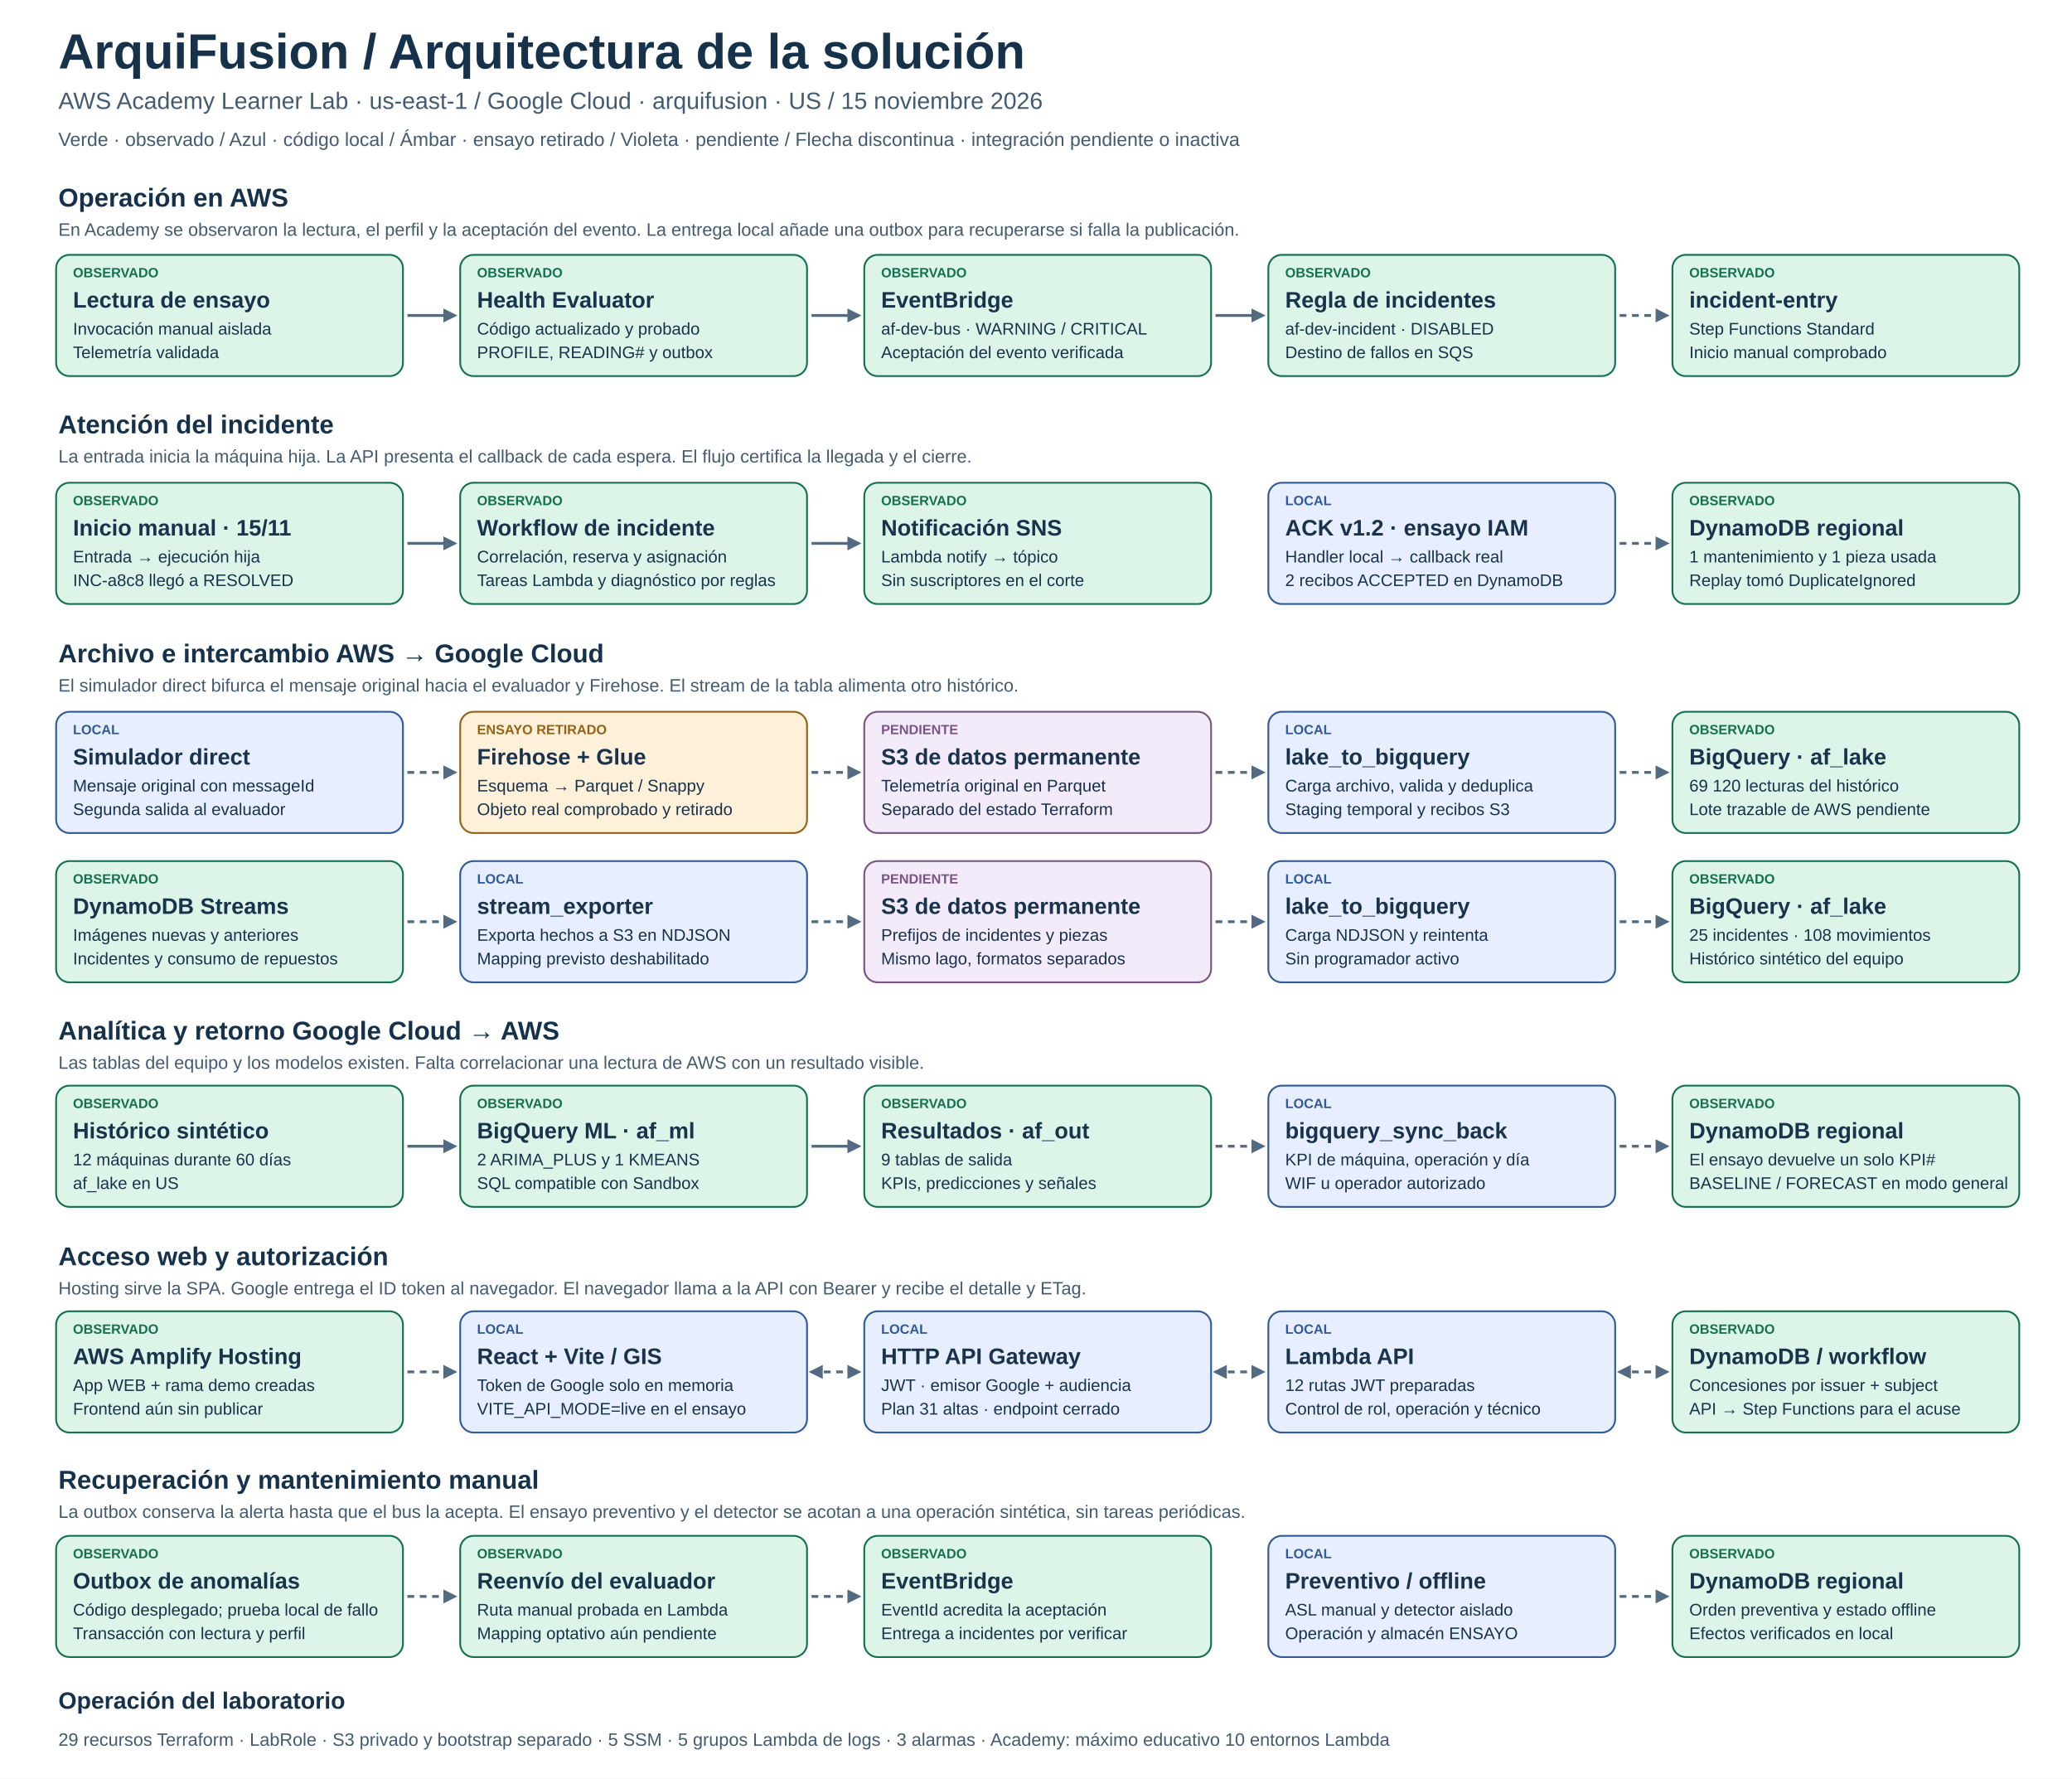
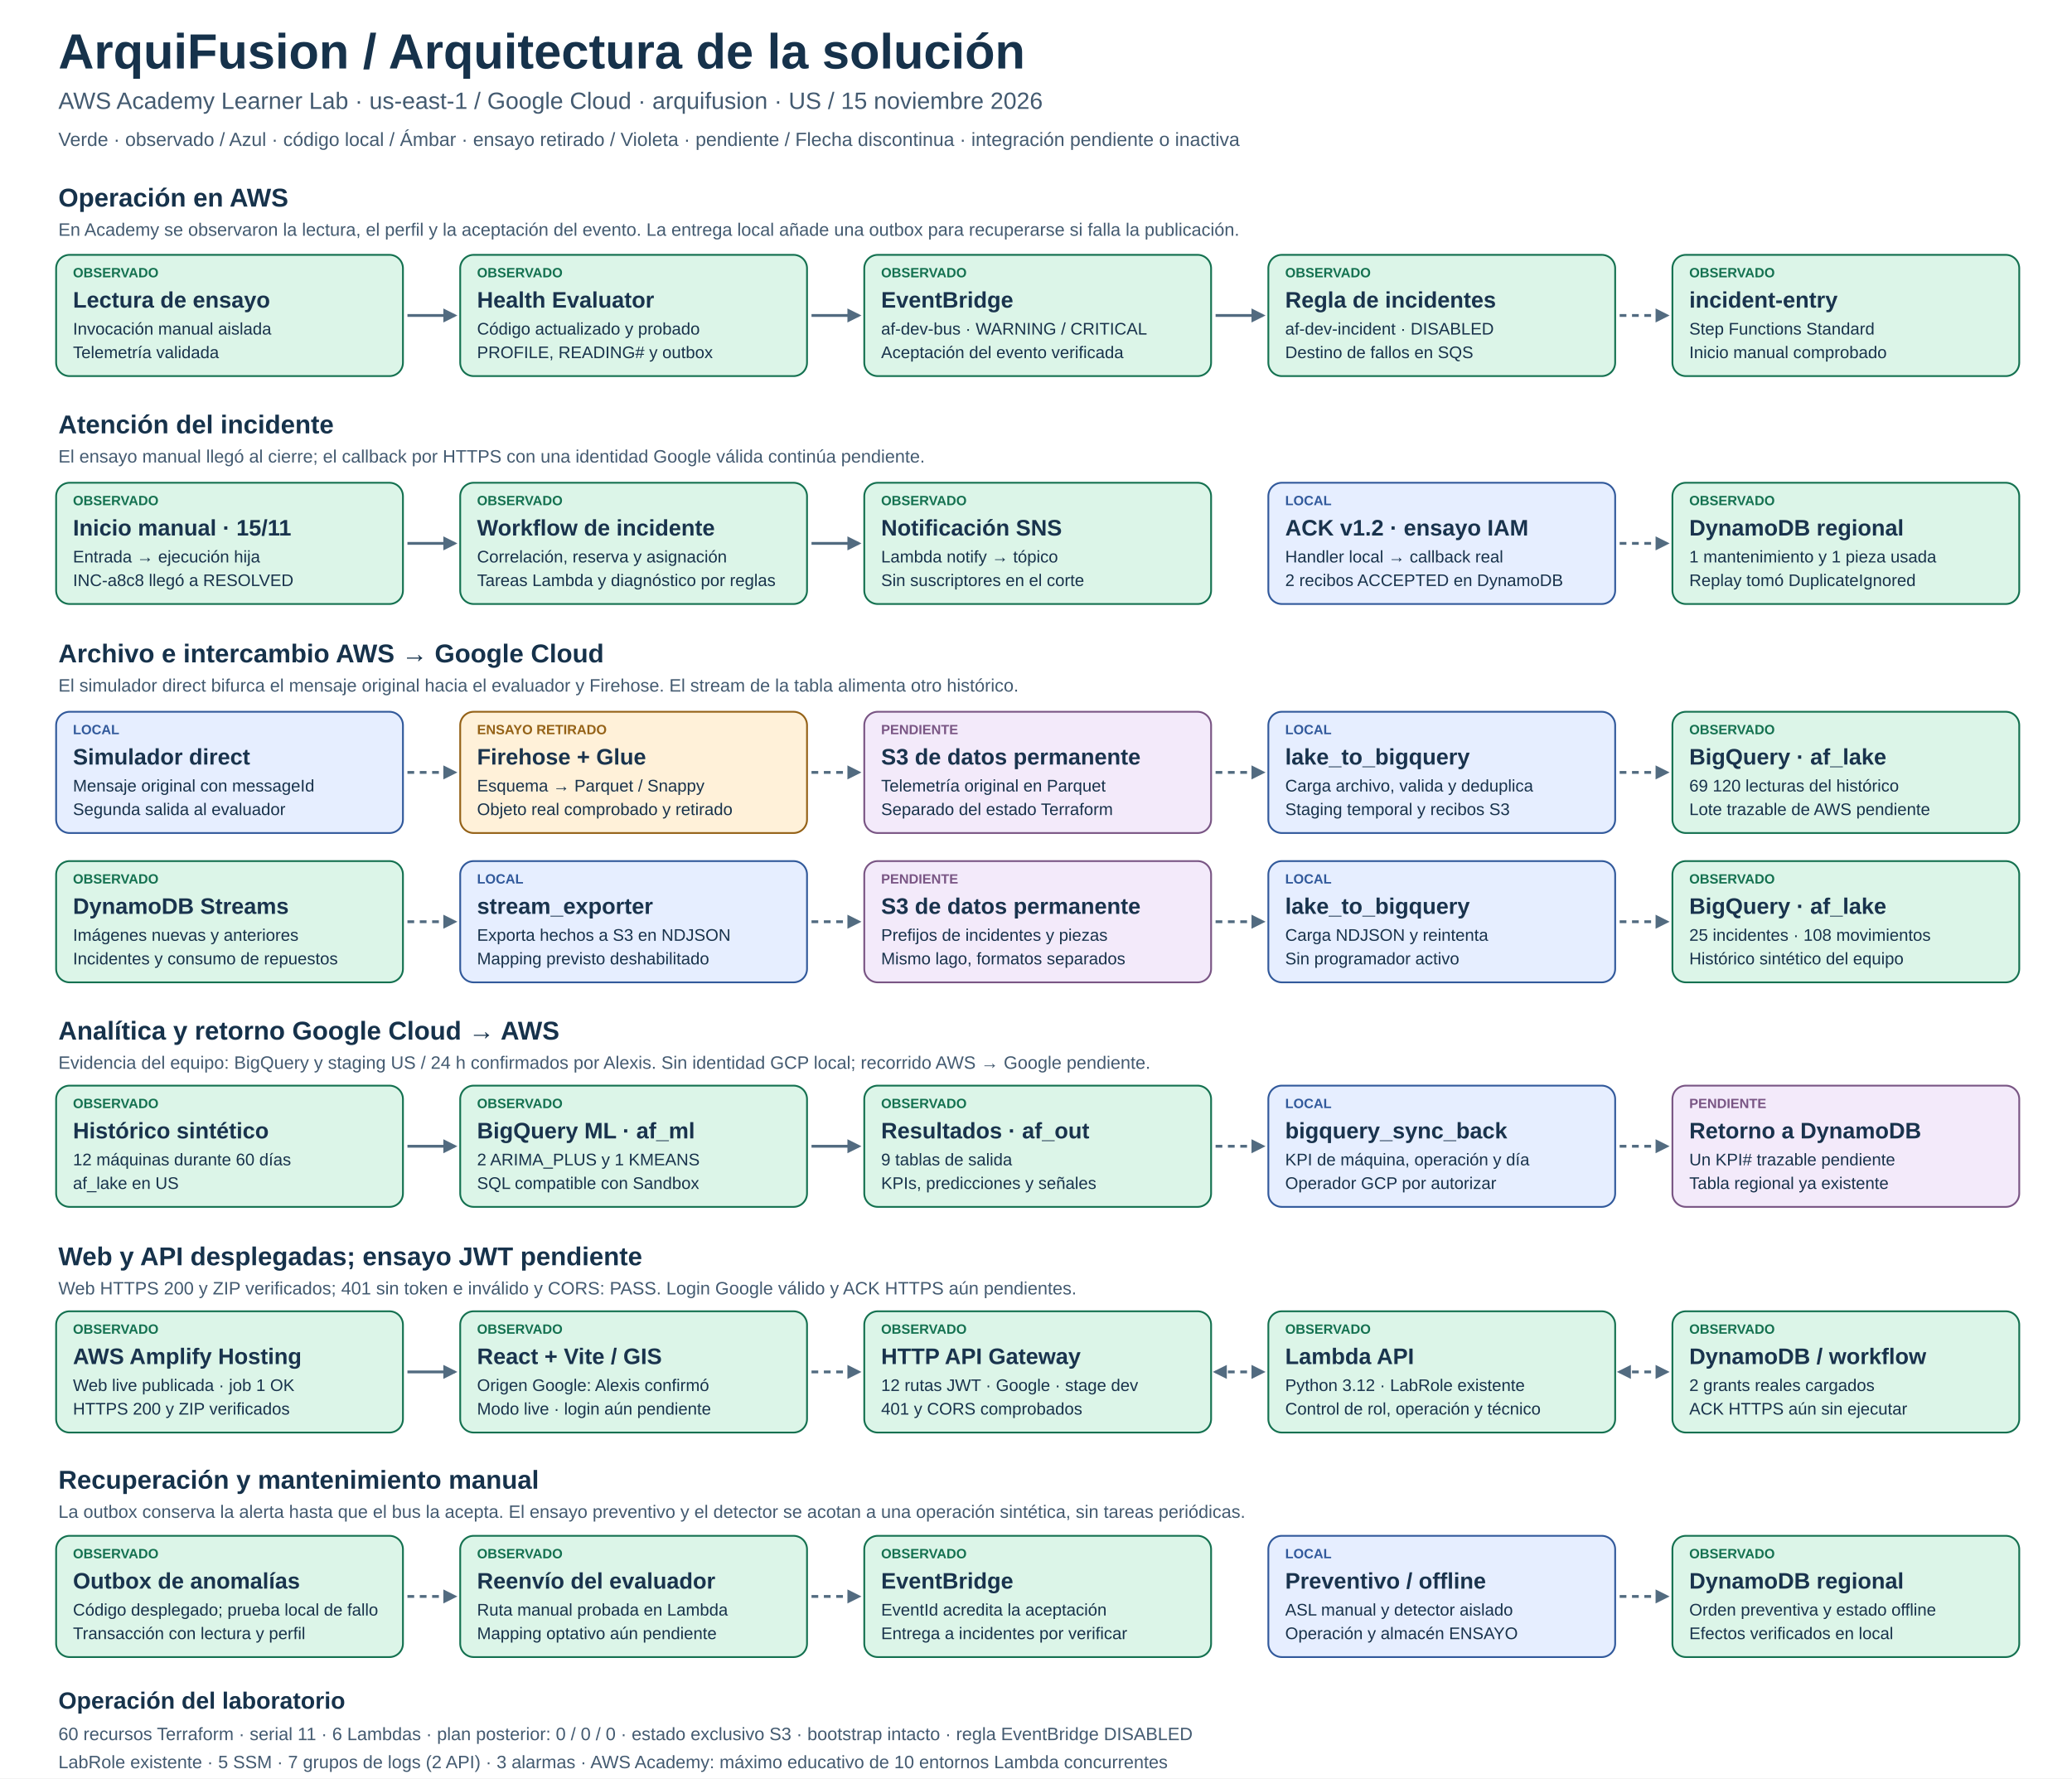
<svg xmlns="http://www.w3.org/2000/svg" width="1846" height="1584" viewBox="0 0 1846 1584" role="img" aria-labelledby="title">
  <defs>
    <marker id="arr" viewBox="0 0 10 10" refX="8" refY="5" markerWidth="5" markerHeight="5" orient="auto-start-reverse">
      <path d="M0 0L10 5L0 10Z" fill="#526b80" />
    </marker>
  </defs>
  <rect width="100%" height="100%" fill="white" />
  <text x="52" y="61" font-family="Segoe UI,Arial,sans-serif" font-weight="700" font-size="44" fill="#16324b">ArquiFusion   /   Arquitectura de la solución</text>
  <text x="52" y="97" font-family="Segoe UI,Arial,sans-serif" font-weight="400" font-size="21" fill="#435a70">AWS Academy Learner Lab · us-east-1     /     Google Cloud · arquifusion · US     /     15 noviembre 2026</text>
  <text x="52" y="130" font-family="Segoe UI,Arial,sans-serif" font-weight="400" font-size="17" fill="#435a70">Verde · observado     /     Azul · código local     /     Ámbar · ensayo retirado     /     Violeta · pendiente     /     Flecha discontinua · integración pendiente o inactiva</text>
  <text x="52" y="184" font-family="Segoe UI,Arial,sans-serif" font-weight="700" font-size="23" fill="#16324b">Operación en AWS</text>
  <text x="52" y="210" font-family="Segoe UI,Arial,sans-serif" font-weight="400" font-size="16" fill="#435a70">En Academy se observaron la lectura, el perfil y la aceptación del evento. La entrega local añade una outbox para recuperarse si falla la publicación.</text>
  <rect x="50" y="227" width="309" height="108" rx="12" fill="#dcf5e8" stroke="#147150" stroke-width="1.6" />
  <text x="65" y="247" font-family="Segoe UI,Arial,sans-serif" font-weight="700" font-size="12" fill="#147150">OBSERVADO</text>
  <text x="65" y="274" font-family="Segoe UI,Arial,sans-serif" font-weight="700" font-size="20" fill="#19334d">Lectura de ensayo</text>
  <text x="65" y="298" font-family="Segoe UI,Arial,sans-serif" font-weight="400" font-size="15" fill="#18324b">Invocación manual aislada</text>
  <text x="65" y="319" font-family="Segoe UI,Arial,sans-serif" font-weight="400" font-size="15" fill="#18324b">Telemetría validada</text>
  <rect x="410" y="227" width="309" height="108" rx="12" fill="#dcf5e8" stroke="#147150" stroke-width="1.6" />
  <text x="425" y="247" font-family="Segoe UI,Arial,sans-serif" font-weight="700" font-size="12" fill="#147150">OBSERVADO</text>
  <text x="425" y="274" font-family="Segoe UI,Arial,sans-serif" font-weight="700" font-size="20" fill="#19334d">Health Evaluator</text>
  <text x="425" y="298" font-family="Segoe UI,Arial,sans-serif" font-weight="400" font-size="15" fill="#18324b">Código actualizado y probado</text>
  <text x="425" y="319" font-family="Segoe UI,Arial,sans-serif" font-weight="400" font-size="15" fill="#18324b">PROFILE, READING# y outbox</text>
  <rect x="770" y="227" width="309" height="108" rx="12" fill="#dcf5e8" stroke="#147150" stroke-width="1.6" />
  <text x="785" y="247" font-family="Segoe UI,Arial,sans-serif" font-weight="700" font-size="12" fill="#147150">OBSERVADO</text>
  <text x="785" y="274" font-family="Segoe UI,Arial,sans-serif" font-weight="700" font-size="20" fill="#19334d">EventBridge</text>
  <text x="785" y="298" font-family="Segoe UI,Arial,sans-serif" font-weight="400" font-size="15" fill="#18324b">af-dev-bus · WARNING / CRITICAL</text>
  <text x="785" y="319" font-family="Segoe UI,Arial,sans-serif" font-weight="400" font-size="15" fill="#18324b">Aceptación del evento verificada</text>
  <rect x="1130" y="227" width="309" height="108" rx="12" fill="#dcf5e8" stroke="#147150" stroke-width="1.6" />
  <text x="1145" y="247" font-family="Segoe UI,Arial,sans-serif" font-weight="700" font-size="12" fill="#147150">OBSERVADO</text>
  <text x="1145" y="274" font-family="Segoe UI,Arial,sans-serif" font-weight="700" font-size="20" fill="#19334d">Regla de incidentes</text>
  <text x="1145" y="298" font-family="Segoe UI,Arial,sans-serif" font-weight="400" font-size="15" fill="#18324b">af-dev-incident · DISABLED</text>
  <text x="1145" y="319" font-family="Segoe UI,Arial,sans-serif" font-weight="400" font-size="15" fill="#18324b">Destino de fallos en SQS</text>
  <rect x="1490" y="227" width="309" height="108" rx="12" fill="#dcf5e8" stroke="#147150" stroke-width="1.6" />
  <text x="1505" y="247" font-family="Segoe UI,Arial,sans-serif" font-weight="700" font-size="12" fill="#147150">OBSERVADO</text>
  <text x="1505" y="274" font-family="Segoe UI,Arial,sans-serif" font-weight="700" font-size="20" fill="#19334d">incident-entry</text>
  <text x="1505" y="298" font-family="Segoe UI,Arial,sans-serif" font-weight="400" font-size="15" fill="#18324b">Step Functions Standard</text>
  <text x="1505" y="319" font-family="Segoe UI,Arial,sans-serif" font-weight="400" font-size="15" fill="#18324b">Inicio manual comprobado</text>
  <path d="M363 281 H405" fill="none" stroke="#526b80" stroke-width="2.5" marker-end="url(#arr)" />
  <path d="M723 281 H765" fill="none" stroke="#526b80" stroke-width="2.5" marker-end="url(#arr)" />
  <path d="M1083 281 H1125" fill="none" stroke="#526b80" stroke-width="2.5" marker-end="url(#arr)" />
  <path d="M1443 281 H1485" fill="none" stroke="#526b80" stroke-width="2.5" marker-end="url(#arr)" stroke-dasharray="6 5" />
  <text x="52" y="386" font-family="Segoe UI,Arial,sans-serif" font-weight="700" font-size="23" fill="#16324b">Atención del incidente</text>
-   <text x="52" y="412" font-family="Segoe UI,Arial,sans-serif" font-weight="400" font-size="16" fill="#435a70">La entrada inicia la máquina hija. La API presenta el callback de cada espera. El flujo certifica la llegada y el cierre.</text>
+   <text x="52" y="412" font-family="Segoe UI,Arial,sans-serif" font-weight="400" font-size="16" fill="#435a70">El ensayo manual llegó al cierre; el callback por HTTPS con una identidad Google válida continúa pendiente.</text>
  <rect x="50" y="430" width="309" height="108" rx="12" fill="#dcf5e8" stroke="#147150" stroke-width="1.6" />
  <text x="65" y="450" font-family="Segoe UI,Arial,sans-serif" font-weight="700" font-size="12" fill="#147150">OBSERVADO</text>
  <text x="65" y="477" font-family="Segoe UI,Arial,sans-serif" font-weight="700" font-size="20" fill="#19334d">Inicio manual · 15/11</text>
  <text x="65" y="501" font-family="Segoe UI,Arial,sans-serif" font-weight="400" font-size="15" fill="#18324b">Entrada → ejecución hija</text>
  <text x="65" y="522" font-family="Segoe UI,Arial,sans-serif" font-weight="400" font-size="15" fill="#18324b">INC-a8c8 llegó a RESOLVED</text>
  <rect x="410" y="430" width="309" height="108" rx="12" fill="#dcf5e8" stroke="#147150" stroke-width="1.6" />
  <text x="425" y="450" font-family="Segoe UI,Arial,sans-serif" font-weight="700" font-size="12" fill="#147150">OBSERVADO</text>
  <text x="425" y="477" font-family="Segoe UI,Arial,sans-serif" font-weight="700" font-size="20" fill="#19334d">Workflow de incidente</text>
  <text x="425" y="501" font-family="Segoe UI,Arial,sans-serif" font-weight="400" font-size="15" fill="#18324b">Correlación, reserva y asignación</text>
  <text x="425" y="522" font-family="Segoe UI,Arial,sans-serif" font-weight="400" font-size="15" fill="#18324b">Tareas Lambda y diagnóstico por reglas</text>
  <rect x="770" y="430" width="309" height="108" rx="12" fill="#dcf5e8" stroke="#147150" stroke-width="1.6" />
  <text x="785" y="450" font-family="Segoe UI,Arial,sans-serif" font-weight="700" font-size="12" fill="#147150">OBSERVADO</text>
  <text x="785" y="477" font-family="Segoe UI,Arial,sans-serif" font-weight="700" font-size="20" fill="#19334d">Notificación SNS</text>
  <text x="785" y="501" font-family="Segoe UI,Arial,sans-serif" font-weight="400" font-size="15" fill="#18324b">Lambda notify → tópico</text>
  <text x="785" y="522" font-family="Segoe UI,Arial,sans-serif" font-weight="400" font-size="15" fill="#18324b">Sin suscriptores en el corte</text>
  <rect x="1130" y="430" width="309" height="108" rx="12" fill="#e6eeff" stroke="#31599b" stroke-width="1.6" />
  <text x="1145" y="450" font-family="Segoe UI,Arial,sans-serif" font-weight="700" font-size="12" fill="#31599b">LOCAL</text>
  <text x="1145" y="477" font-family="Segoe UI,Arial,sans-serif" font-weight="700" font-size="20" fill="#19334d">ACK v1.2 · ensayo IAM</text>
  <text x="1145" y="501" font-family="Segoe UI,Arial,sans-serif" font-weight="400" font-size="15" fill="#18324b">Handler local → callback real</text>
  <text x="1145" y="522" font-family="Segoe UI,Arial,sans-serif" font-weight="400" font-size="15" fill="#18324b">2 recibos ACCEPTED en DynamoDB</text>
  <rect x="1490" y="430" width="309" height="108" rx="12" fill="#dcf5e8" stroke="#147150" stroke-width="1.6" />
  <text x="1505" y="450" font-family="Segoe UI,Arial,sans-serif" font-weight="700" font-size="12" fill="#147150">OBSERVADO</text>
  <text x="1505" y="477" font-family="Segoe UI,Arial,sans-serif" font-weight="700" font-size="20" fill="#19334d">DynamoDB regional</text>
  <text x="1505" y="501" font-family="Segoe UI,Arial,sans-serif" font-weight="400" font-size="15" fill="#18324b">1 mantenimiento y 1 pieza usada</text>
  <text x="1505" y="522" font-family="Segoe UI,Arial,sans-serif" font-weight="400" font-size="15" fill="#18324b">Replay tomó DuplicateIgnored</text>
  <path d="M363 484 H405" fill="none" stroke="#526b80" stroke-width="2.5" marker-end="url(#arr)" />
  <path d="M723 484 H765" fill="none" stroke="#526b80" stroke-width="2.5" marker-end="url(#arr)" />
  <path d="M1443 484 H1485" fill="none" stroke="#526b80" stroke-width="2.5" marker-end="url(#arr)" stroke-dasharray="6 5" />
  <text x="52" y="590" font-family="Segoe UI,Arial,sans-serif" font-weight="700" font-size="23" fill="#16324b">Archivo e intercambio AWS → Google Cloud</text>
  <text x="52" y="616" font-family="Segoe UI,Arial,sans-serif" font-weight="400" font-size="16" fill="#435a70">El simulador direct bifurca el mensaje original hacia el evaluador y Firehose. El stream de la tabla alimenta otro histórico.</text>
  <rect x="50" y="634" width="309" height="108" rx="12" fill="#e6eeff" stroke="#31599b" stroke-width="1.6" />
  <text x="65" y="654" font-family="Segoe UI,Arial,sans-serif" font-weight="700" font-size="12" fill="#31599b">LOCAL</text>
  <text x="65" y="681" font-family="Segoe UI,Arial,sans-serif" font-weight="700" font-size="20" fill="#19334d">Simulador direct</text>
  <text x="65" y="705" font-family="Segoe UI,Arial,sans-serif" font-weight="400" font-size="15" fill="#18324b">Mensaje original con messageId</text>
  <text x="65" y="726" font-family="Segoe UI,Arial,sans-serif" font-weight="400" font-size="15" fill="#18324b">Segunda salida al evaluador</text>
  <rect x="410" y="634" width="309" height="108" rx="12" fill="#fff1d9" stroke="#946116" stroke-width="1.6" />
  <text x="425" y="654" font-family="Segoe UI,Arial,sans-serif" font-weight="700" font-size="12" fill="#946116">ENSAYO RETIRADO</text>
  <text x="425" y="681" font-family="Segoe UI,Arial,sans-serif" font-weight="700" font-size="20" fill="#19334d">Firehose + Glue</text>
  <text x="425" y="705" font-family="Segoe UI,Arial,sans-serif" font-weight="400" font-size="15" fill="#18324b">Esquema → Parquet / Snappy</text>
  <text x="425" y="726" font-family="Segoe UI,Arial,sans-serif" font-weight="400" font-size="15" fill="#18324b">Objeto real comprobado y retirado</text>
  <rect x="770" y="634" width="309" height="108" rx="12" fill="#f3eafa" stroke="#795584" stroke-width="1.6" />
  <text x="785" y="654" font-family="Segoe UI,Arial,sans-serif" font-weight="700" font-size="12" fill="#795584">PENDIENTE</text>
  <text x="785" y="681" font-family="Segoe UI,Arial,sans-serif" font-weight="700" font-size="20" fill="#19334d">S3 de datos permanente</text>
  <text x="785" y="705" font-family="Segoe UI,Arial,sans-serif" font-weight="400" font-size="15" fill="#18324b">Telemetría original en Parquet</text>
  <text x="785" y="726" font-family="Segoe UI,Arial,sans-serif" font-weight="400" font-size="15" fill="#18324b">Separado del estado Terraform</text>
  <rect x="1130" y="634" width="309" height="108" rx="12" fill="#e6eeff" stroke="#31599b" stroke-width="1.6" />
  <text x="1145" y="654" font-family="Segoe UI,Arial,sans-serif" font-weight="700" font-size="12" fill="#31599b">LOCAL</text>
  <text x="1145" y="681" font-family="Segoe UI,Arial,sans-serif" font-weight="700" font-size="20" fill="#19334d">lake_to_bigquery</text>
  <text x="1145" y="705" font-family="Segoe UI,Arial,sans-serif" font-weight="400" font-size="15" fill="#18324b">Carga archivo, valida y deduplica</text>
  <text x="1145" y="726" font-family="Segoe UI,Arial,sans-serif" font-weight="400" font-size="15" fill="#18324b">Staging temporal y recibos S3</text>
  <rect x="1490" y="634" width="309" height="108" rx="12" fill="#dcf5e8" stroke="#147150" stroke-width="1.6" />
  <text x="1505" y="654" font-family="Segoe UI,Arial,sans-serif" font-weight="700" font-size="12" fill="#147150">OBSERVADO</text>
  <text x="1505" y="681" font-family="Segoe UI,Arial,sans-serif" font-weight="700" font-size="20" fill="#19334d">BigQuery · af_lake</text>
  <text x="1505" y="705" font-family="Segoe UI,Arial,sans-serif" font-weight="400" font-size="15" fill="#18324b">69 120 lecturas del histórico</text>
  <text x="1505" y="726" font-family="Segoe UI,Arial,sans-serif" font-weight="400" font-size="15" fill="#18324b">Lote trazable de AWS pendiente</text>
  <path d="M363 688 H405" fill="none" stroke="#526b80" stroke-width="2.5" marker-end="url(#arr)" stroke-dasharray="6 5" />
  <path d="M723 688 H765" fill="none" stroke="#526b80" stroke-width="2.5" marker-end="url(#arr)" stroke-dasharray="6 5" />
  <path d="M1083 688 H1125" fill="none" stroke="#526b80" stroke-width="2.5" marker-end="url(#arr)" stroke-dasharray="6 5" />
  <path d="M1443 688 H1485" fill="none" stroke="#526b80" stroke-width="2.5" marker-end="url(#arr)" stroke-dasharray="6 5" />
  <rect x="50" y="767" width="309" height="108" rx="12" fill="#dcf5e8" stroke="#147150" stroke-width="1.6" />
  <text x="65" y="787" font-family="Segoe UI,Arial,sans-serif" font-weight="700" font-size="12" fill="#147150">OBSERVADO</text>
  <text x="65" y="814" font-family="Segoe UI,Arial,sans-serif" font-weight="700" font-size="20" fill="#19334d">DynamoDB Streams</text>
  <text x="65" y="838" font-family="Segoe UI,Arial,sans-serif" font-weight="400" font-size="15" fill="#18324b">Imágenes nuevas y anteriores</text>
  <text x="65" y="859" font-family="Segoe UI,Arial,sans-serif" font-weight="400" font-size="15" fill="#18324b">Incidentes y consumo de repuestos</text>
  <rect x="410" y="767" width="309" height="108" rx="12" fill="#e6eeff" stroke="#31599b" stroke-width="1.6" />
  <text x="425" y="787" font-family="Segoe UI,Arial,sans-serif" font-weight="700" font-size="12" fill="#31599b">LOCAL</text>
  <text x="425" y="814" font-family="Segoe UI,Arial,sans-serif" font-weight="700" font-size="20" fill="#19334d">stream_exporter</text>
  <text x="425" y="838" font-family="Segoe UI,Arial,sans-serif" font-weight="400" font-size="15" fill="#18324b">Exporta hechos a S3 en NDJSON</text>
  <text x="425" y="859" font-family="Segoe UI,Arial,sans-serif" font-weight="400" font-size="15" fill="#18324b">Mapping previsto deshabilitado</text>
  <rect x="770" y="767" width="309" height="108" rx="12" fill="#f3eafa" stroke="#795584" stroke-width="1.6" />
  <text x="785" y="787" font-family="Segoe UI,Arial,sans-serif" font-weight="700" font-size="12" fill="#795584">PENDIENTE</text>
  <text x="785" y="814" font-family="Segoe UI,Arial,sans-serif" font-weight="700" font-size="20" fill="#19334d">S3 de datos permanente</text>
  <text x="785" y="838" font-family="Segoe UI,Arial,sans-serif" font-weight="400" font-size="15" fill="#18324b">Prefijos de incidentes y piezas</text>
  <text x="785" y="859" font-family="Segoe UI,Arial,sans-serif" font-weight="400" font-size="15" fill="#18324b">Mismo lago, formatos separados</text>
  <rect x="1130" y="767" width="309" height="108" rx="12" fill="#e6eeff" stroke="#31599b" stroke-width="1.6" />
  <text x="1145" y="787" font-family="Segoe UI,Arial,sans-serif" font-weight="700" font-size="12" fill="#31599b">LOCAL</text>
  <text x="1145" y="814" font-family="Segoe UI,Arial,sans-serif" font-weight="700" font-size="20" fill="#19334d">lake_to_bigquery</text>
  <text x="1145" y="838" font-family="Segoe UI,Arial,sans-serif" font-weight="400" font-size="15" fill="#18324b">Carga NDJSON y reintenta</text>
  <text x="1145" y="859" font-family="Segoe UI,Arial,sans-serif" font-weight="400" font-size="15" fill="#18324b">Sin programador activo</text>
  <rect x="1490" y="767" width="309" height="108" rx="12" fill="#dcf5e8" stroke="#147150" stroke-width="1.6" />
  <text x="1505" y="787" font-family="Segoe UI,Arial,sans-serif" font-weight="700" font-size="12" fill="#147150">OBSERVADO</text>
  <text x="1505" y="814" font-family="Segoe UI,Arial,sans-serif" font-weight="700" font-size="20" fill="#19334d">BigQuery · af_lake</text>
  <text x="1505" y="838" font-family="Segoe UI,Arial,sans-serif" font-weight="400" font-size="15" fill="#18324b">25 incidentes · 108 movimientos</text>
  <text x="1505" y="859" font-family="Segoe UI,Arial,sans-serif" font-weight="400" font-size="15" fill="#18324b">Histórico sintético del equipo</text>
  <path d="M363 821 H405" fill="none" stroke="#526b80" stroke-width="2.5" marker-end="url(#arr)" stroke-dasharray="6 5" />
  <path d="M723 821 H765" fill="none" stroke="#526b80" stroke-width="2.5" marker-end="url(#arr)" stroke-dasharray="6 5" />
  <path d="M1083 821 H1125" fill="none" stroke="#526b80" stroke-width="2.5" marker-end="url(#arr)" stroke-dasharray="6 5" />
  <path d="M1443 821 H1485" fill="none" stroke="#526b80" stroke-width="2.5" marker-end="url(#arr)" stroke-dasharray="6 5" />
  <text x="52" y="926" font-family="Segoe UI,Arial,sans-serif" font-weight="700" font-size="23" fill="#16324b">Analítica y retorno Google Cloud → AWS</text>
-   <text x="52" y="952" font-family="Segoe UI,Arial,sans-serif" font-weight="400" font-size="16" fill="#435a70">Las tablas del equipo y los modelos existen. Falta correlacionar una lectura de AWS con un resultado visible.</text>
+   <text x="52" y="952" font-family="Segoe UI,Arial,sans-serif" font-weight="400" font-size="16" fill="#435a70">Evidencia del equipo: BigQuery y staging US / 24 h confirmados por Alexis. Sin identidad GCP local; recorrido AWS → Google pendiente.</text>
  <rect x="50" y="967" width="309" height="108" rx="12" fill="#dcf5e8" stroke="#147150" stroke-width="1.6" />
  <text x="65" y="987" font-family="Segoe UI,Arial,sans-serif" font-weight="700" font-size="12" fill="#147150">OBSERVADO</text>
  <text x="65" y="1014" font-family="Segoe UI,Arial,sans-serif" font-weight="700" font-size="20" fill="#19334d">Histórico sintético</text>
  <text x="65" y="1038" font-family="Segoe UI,Arial,sans-serif" font-weight="400" font-size="15" fill="#18324b">12 máquinas durante 60 días</text>
  <text x="65" y="1059" font-family="Segoe UI,Arial,sans-serif" font-weight="400" font-size="15" fill="#18324b">af_lake en US</text>
  <rect x="410" y="967" width="309" height="108" rx="12" fill="#dcf5e8" stroke="#147150" stroke-width="1.6" />
  <text x="425" y="987" font-family="Segoe UI,Arial,sans-serif" font-weight="700" font-size="12" fill="#147150">OBSERVADO</text>
  <text x="425" y="1014" font-family="Segoe UI,Arial,sans-serif" font-weight="700" font-size="20" fill="#19334d">BigQuery ML · af_ml</text>
  <text x="425" y="1038" font-family="Segoe UI,Arial,sans-serif" font-weight="400" font-size="15" fill="#18324b">2 ARIMA_PLUS y 1 KMEANS</text>
  <text x="425" y="1059" font-family="Segoe UI,Arial,sans-serif" font-weight="400" font-size="15" fill="#18324b">SQL compatible con Sandbox</text>
  <rect x="770" y="967" width="309" height="108" rx="12" fill="#dcf5e8" stroke="#147150" stroke-width="1.6" />
  <text x="785" y="987" font-family="Segoe UI,Arial,sans-serif" font-weight="700" font-size="12" fill="#147150">OBSERVADO</text>
  <text x="785" y="1014" font-family="Segoe UI,Arial,sans-serif" font-weight="700" font-size="20" fill="#19334d">Resultados · af_out</text>
  <text x="785" y="1038" font-family="Segoe UI,Arial,sans-serif" font-weight="400" font-size="15" fill="#18324b">9 tablas de salida</text>
  <text x="785" y="1059" font-family="Segoe UI,Arial,sans-serif" font-weight="400" font-size="15" fill="#18324b">KPIs, predicciones y señales</text>
  <rect x="1130" y="967" width="309" height="108" rx="12" fill="#e6eeff" stroke="#31599b" stroke-width="1.6" />
  <text x="1145" y="987" font-family="Segoe UI,Arial,sans-serif" font-weight="700" font-size="12" fill="#31599b">LOCAL</text>
  <text x="1145" y="1014" font-family="Segoe UI,Arial,sans-serif" font-weight="700" font-size="20" fill="#19334d">bigquery_sync_back</text>
  <text x="1145" y="1038" font-family="Segoe UI,Arial,sans-serif" font-weight="400" font-size="15" fill="#18324b">KPI de máquina, operación y día</text>
-   <text x="1145" y="1059" font-family="Segoe UI,Arial,sans-serif" font-weight="400" font-size="15" fill="#18324b">WIF u operador autorizado</text>
-   <rect x="1490" y="967" width="309" height="108" rx="12" fill="#dcf5e8" stroke="#147150" stroke-width="1.6" />
-   <text x="1505" y="987" font-family="Segoe UI,Arial,sans-serif" font-weight="700" font-size="12" fill="#147150">OBSERVADO</text>
-   <text x="1505" y="1014" font-family="Segoe UI,Arial,sans-serif" font-weight="700" font-size="20" fill="#19334d">DynamoDB regional</text>
-   <text x="1505" y="1038" font-family="Segoe UI,Arial,sans-serif" font-weight="400" font-size="15" fill="#18324b">El ensayo devuelve un solo KPI#</text>
-   <text x="1505" y="1059" font-family="Segoe UI,Arial,sans-serif" font-weight="400" font-size="15" fill="#18324b">BASELINE / FORECAST en modo general</text>
+   <text x="1145" y="1059" font-family="Segoe UI,Arial,sans-serif" font-weight="400" font-size="15" fill="#18324b">Operador GCP por autorizar</text>
+   <rect x="1490" y="967" width="309" height="108" rx="12" fill="#f3eafa" stroke="#795584" stroke-width="1.6" />
+   <text x="1505" y="987" font-family="Segoe UI,Arial,sans-serif" font-weight="700" font-size="12" fill="#795584">PENDIENTE</text>
+   <text x="1505" y="1014" font-family="Segoe UI,Arial,sans-serif" font-weight="700" font-size="20" fill="#19334d">Retorno a DynamoDB</text>
+   <text x="1505" y="1038" font-family="Segoe UI,Arial,sans-serif" font-weight="400" font-size="15" fill="#18324b">Un KPI# trazable pendiente</text>
+   <text x="1505" y="1059" font-family="Segoe UI,Arial,sans-serif" font-weight="400" font-size="15" fill="#18324b">Tabla regional ya existente</text>
  <path d="M363 1021 H405" fill="none" stroke="#526b80" stroke-width="2.5" marker-end="url(#arr)" />
  <path d="M723 1021 H765" fill="none" stroke="#526b80" stroke-width="2.5" marker-end="url(#arr)" />
  <path d="M1083 1021 H1125" fill="none" stroke="#526b80" stroke-width="2.5" marker-end="url(#arr)" stroke-dasharray="6 5" />
  <path d="M1443 1021 H1485" fill="none" stroke="#526b80" stroke-width="2.5" marker-end="url(#arr)" stroke-dasharray="6 5" />
-   <text x="52" y="1127" font-family="Segoe UI,Arial,sans-serif" font-weight="700" font-size="23" fill="#16324b">Acceso web y autorización</text>
-   <text x="52" y="1153" font-family="Segoe UI,Arial,sans-serif" font-weight="400" font-size="16" fill="#435a70">Hosting sirve la SPA. Google entrega el ID token al navegador. El navegador llama a la API con Bearer y recibe el detalle y ETag.</text>
+   <text x="52" y="1127" font-family="Segoe UI,Arial,sans-serif" font-weight="700" font-size="23" fill="#16324b">Web y API desplegadas; ensayo JWT pendiente</text>
+   <text x="52" y="1153" font-family="Segoe UI,Arial,sans-serif" font-weight="400" font-size="16" fill="#435a70">Web HTTPS 200 y ZIP verificados; 401 sin token e inválido y CORS: PASS. Login Google válido y ACK HTTPS aún pendientes.</text>
  <rect x="50" y="1168" width="309" height="108" rx="12" fill="#dcf5e8" stroke="#147150" stroke-width="1.6" />
  <text x="65" y="1188" font-family="Segoe UI,Arial,sans-serif" font-weight="700" font-size="12" fill="#147150">OBSERVADO</text>
  <text x="65" y="1215" font-family="Segoe UI,Arial,sans-serif" font-weight="700" font-size="20" fill="#19334d">AWS Amplify Hosting</text>
-   <text x="65" y="1239" font-family="Segoe UI,Arial,sans-serif" font-weight="400" font-size="15" fill="#18324b">App WEB + rama demo creadas</text>
-   <text x="65" y="1260" font-family="Segoe UI,Arial,sans-serif" font-weight="400" font-size="15" fill="#18324b">Frontend aún sin publicar</text>
-   <rect x="410" y="1168" width="309" height="108" rx="12" fill="#e6eeff" stroke="#31599b" stroke-width="1.6" />
-   <text x="425" y="1188" font-family="Segoe UI,Arial,sans-serif" font-weight="700" font-size="12" fill="#31599b">LOCAL</text>
+   <text x="65" y="1239" font-family="Segoe UI,Arial,sans-serif" font-weight="400" font-size="15" fill="#18324b">Web live publicada · job 1 OK</text>
+   <text x="65" y="1260" font-family="Segoe UI,Arial,sans-serif" font-weight="400" font-size="15" fill="#18324b">HTTPS 200 y ZIP verificados</text>
+   <rect x="410" y="1168" width="309" height="108" rx="12" fill="#dcf5e8" stroke="#147150" stroke-width="1.6" />
+   <text x="425" y="1188" font-family="Segoe UI,Arial,sans-serif" font-weight="700" font-size="12" fill="#147150">OBSERVADO</text>
  <text x="425" y="1215" font-family="Segoe UI,Arial,sans-serif" font-weight="700" font-size="20" fill="#19334d">React + Vite / GIS</text>
-   <text x="425" y="1239" font-family="Segoe UI,Arial,sans-serif" font-weight="400" font-size="15" fill="#18324b">Token de Google solo en memoria</text>
-   <text x="425" y="1260" font-family="Segoe UI,Arial,sans-serif" font-weight="400" font-size="15" fill="#18324b">VITE_API_MODE=live en el ensayo</text>
-   <rect x="770" y="1168" width="309" height="108" rx="12" fill="#e6eeff" stroke="#31599b" stroke-width="1.6" />
-   <text x="785" y="1188" font-family="Segoe UI,Arial,sans-serif" font-weight="700" font-size="12" fill="#31599b">LOCAL</text>
+   <text x="425" y="1239" font-family="Segoe UI,Arial,sans-serif" font-weight="400" font-size="15" fill="#18324b">Origen Google: Alexis confirmó</text>
+   <text x="425" y="1260" font-family="Segoe UI,Arial,sans-serif" font-weight="400" font-size="15" fill="#18324b">Modo live · login aún pendiente</text>
+   <rect x="770" y="1168" width="309" height="108" rx="12" fill="#dcf5e8" stroke="#147150" stroke-width="1.6" />
+   <text x="785" y="1188" font-family="Segoe UI,Arial,sans-serif" font-weight="700" font-size="12" fill="#147150">OBSERVADO</text>
  <text x="785" y="1215" font-family="Segoe UI,Arial,sans-serif" font-weight="700" font-size="20" fill="#19334d">HTTP API Gateway</text>
-   <text x="785" y="1239" font-family="Segoe UI,Arial,sans-serif" font-weight="400" font-size="15" fill="#18324b">JWT · emisor Google + audiencia</text>
-   <text x="785" y="1260" font-family="Segoe UI,Arial,sans-serif" font-weight="400" font-size="15" fill="#18324b">Plan 31 altas · endpoint cerrado</text>
-   <rect x="1130" y="1168" width="309" height="108" rx="12" fill="#e6eeff" stroke="#31599b" stroke-width="1.6" />
-   <text x="1145" y="1188" font-family="Segoe UI,Arial,sans-serif" font-weight="700" font-size="12" fill="#31599b">LOCAL</text>
+   <text x="785" y="1239" font-family="Segoe UI,Arial,sans-serif" font-weight="400" font-size="15" fill="#18324b">12 rutas JWT · Google · stage dev</text>
+   <text x="785" y="1260" font-family="Segoe UI,Arial,sans-serif" font-weight="400" font-size="15" fill="#18324b">401 y CORS comprobados</text>
+   <rect x="1130" y="1168" width="309" height="108" rx="12" fill="#dcf5e8" stroke="#147150" stroke-width="1.6" />
+   <text x="1145" y="1188" font-family="Segoe UI,Arial,sans-serif" font-weight="700" font-size="12" fill="#147150">OBSERVADO</text>
  <text x="1145" y="1215" font-family="Segoe UI,Arial,sans-serif" font-weight="700" font-size="20" fill="#19334d">Lambda API</text>
-   <text x="1145" y="1239" font-family="Segoe UI,Arial,sans-serif" font-weight="400" font-size="15" fill="#18324b">12 rutas JWT preparadas</text>
+   <text x="1145" y="1239" font-family="Segoe UI,Arial,sans-serif" font-weight="400" font-size="15" fill="#18324b">Python 3.12 · LabRole existente</text>
  <text x="1145" y="1260" font-family="Segoe UI,Arial,sans-serif" font-weight="400" font-size="15" fill="#18324b">Control de rol, operación y técnico</text>
  <rect x="1490" y="1168" width="309" height="108" rx="12" fill="#dcf5e8" stroke="#147150" stroke-width="1.6" />
  <text x="1505" y="1188" font-family="Segoe UI,Arial,sans-serif" font-weight="700" font-size="12" fill="#147150">OBSERVADO</text>
  <text x="1505" y="1215" font-family="Segoe UI,Arial,sans-serif" font-weight="700" font-size="20" fill="#19334d">DynamoDB / workflow</text>
-   <text x="1505" y="1239" font-family="Segoe UI,Arial,sans-serif" font-weight="400" font-size="15" fill="#18324b">Concesiones por issuer + subject</text>
-   <text x="1505" y="1260" font-family="Segoe UI,Arial,sans-serif" font-weight="400" font-size="15" fill="#18324b">API → Step Functions para el acuse</text>
-   <path d="M363 1222 H405" fill="none" stroke="#526b80" stroke-width="2.5" marker-end="url(#arr)" stroke-dasharray="6 5" />
-   <path d="M723 1222 H765" fill="none" stroke="#526b80" stroke-width="2.5" marker-end="url(#arr)" stroke-dasharray="6 5" marker-start="url(#arr)" />
+   <text x="1505" y="1239" font-family="Segoe UI,Arial,sans-serif" font-weight="400" font-size="15" fill="#18324b">2 grants reales cargados</text>
+   <text x="1505" y="1260" font-family="Segoe UI,Arial,sans-serif" font-weight="400" font-size="15" fill="#18324b">ACK HTTPS aún sin ejecutar</text>
+   <path d="M363 1222 H405" fill="none" stroke="#526b80" stroke-width="2.5" marker-end="url(#arr)" />
+   <path d="M723 1222 H765" fill="none" stroke="#526b80" stroke-width="2.5" marker-end="url(#arr)" stroke-dasharray="6 5" />
  <path d="M1083 1222 H1125" fill="none" stroke="#526b80" stroke-width="2.5" marker-end="url(#arr)" stroke-dasharray="6 5" marker-start="url(#arr)" />
  <path d="M1443 1222 H1485" fill="none" stroke="#526b80" stroke-width="2.5" marker-end="url(#arr)" stroke-dasharray="6 5" marker-start="url(#arr)" />
  <text x="52" y="1326" font-family="Segoe UI,Arial,sans-serif" font-weight="700" font-size="23" fill="#16324b">Recuperación y mantenimiento manual</text>
  <text x="52" y="1352" font-family="Segoe UI,Arial,sans-serif" font-weight="400" font-size="16" fill="#435a70">La outbox conserva la alerta hasta que el bus la acepta. El ensayo preventivo y el detector se acotan a una operación sintética, sin tareas periódicas.</text>
  <rect x="50" y="1368" width="309" height="108" rx="12" fill="#dcf5e8" stroke="#147150" stroke-width="1.6" />
  <text x="65" y="1388" font-family="Segoe UI,Arial,sans-serif" font-weight="700" font-size="12" fill="#147150">OBSERVADO</text>
  <text x="65" y="1415" font-family="Segoe UI,Arial,sans-serif" font-weight="700" font-size="20" fill="#19334d">Outbox de anomalías</text>
  <text x="65" y="1439" font-family="Segoe UI,Arial,sans-serif" font-weight="400" font-size="15" fill="#18324b">Código desplegado; prueba local de fallo</text>
  <text x="65" y="1460" font-family="Segoe UI,Arial,sans-serif" font-weight="400" font-size="15" fill="#18324b">Transacción con lectura y perfil</text>
  <rect x="410" y="1368" width="309" height="108" rx="12" fill="#dcf5e8" stroke="#147150" stroke-width="1.6" />
  <text x="425" y="1388" font-family="Segoe UI,Arial,sans-serif" font-weight="700" font-size="12" fill="#147150">OBSERVADO</text>
  <text x="425" y="1415" font-family="Segoe UI,Arial,sans-serif" font-weight="700" font-size="20" fill="#19334d">Reenvío del evaluador</text>
  <text x="425" y="1439" font-family="Segoe UI,Arial,sans-serif" font-weight="400" font-size="15" fill="#18324b">Ruta manual probada en Lambda</text>
  <text x="425" y="1460" font-family="Segoe UI,Arial,sans-serif" font-weight="400" font-size="15" fill="#18324b">Mapping optativo aún pendiente</text>
  <rect x="770" y="1368" width="309" height="108" rx="12" fill="#dcf5e8" stroke="#147150" stroke-width="1.6" />
  <text x="785" y="1388" font-family="Segoe UI,Arial,sans-serif" font-weight="700" font-size="12" fill="#147150">OBSERVADO</text>
  <text x="785" y="1415" font-family="Segoe UI,Arial,sans-serif" font-weight="700" font-size="20" fill="#19334d">EventBridge</text>
  <text x="785" y="1439" font-family="Segoe UI,Arial,sans-serif" font-weight="400" font-size="15" fill="#18324b">EventId acredita la aceptación</text>
  <text x="785" y="1460" font-family="Segoe UI,Arial,sans-serif" font-weight="400" font-size="15" fill="#18324b">Entrega a incidentes por verificar</text>
  <rect x="1130" y="1368" width="309" height="108" rx="12" fill="#e6eeff" stroke="#31599b" stroke-width="1.6" />
  <text x="1145" y="1388" font-family="Segoe UI,Arial,sans-serif" font-weight="700" font-size="12" fill="#31599b">LOCAL</text>
  <text x="1145" y="1415" font-family="Segoe UI,Arial,sans-serif" font-weight="700" font-size="20" fill="#19334d">Preventivo / offline</text>
  <text x="1145" y="1439" font-family="Segoe UI,Arial,sans-serif" font-weight="400" font-size="15" fill="#18324b">ASL manual y detector aislado</text>
  <text x="1145" y="1460" font-family="Segoe UI,Arial,sans-serif" font-weight="400" font-size="15" fill="#18324b">Operación y almacén ENSAYO</text>
  <rect x="1490" y="1368" width="309" height="108" rx="12" fill="#dcf5e8" stroke="#147150" stroke-width="1.6" />
  <text x="1505" y="1388" font-family="Segoe UI,Arial,sans-serif" font-weight="700" font-size="12" fill="#147150">OBSERVADO</text>
  <text x="1505" y="1415" font-family="Segoe UI,Arial,sans-serif" font-weight="700" font-size="20" fill="#19334d">DynamoDB regional</text>
  <text x="1505" y="1439" font-family="Segoe UI,Arial,sans-serif" font-weight="400" font-size="15" fill="#18324b">Orden preventiva y estado offline</text>
  <text x="1505" y="1460" font-family="Segoe UI,Arial,sans-serif" font-weight="400" font-size="15" fill="#18324b">Efectos verificados en local</text>
  <path d="M363 1422 H405" fill="none" stroke="#526b80" stroke-width="2.5" marker-end="url(#arr)" stroke-dasharray="6 5" />
  <path d="M723 1422 H765" fill="none" stroke="#526b80" stroke-width="2.5" marker-end="url(#arr)" stroke-dasharray="6 5" />
  <path d="M1443 1422 H1485" fill="none" stroke="#526b80" stroke-width="2.5" marker-end="url(#arr)" stroke-dasharray="6 5" />
  <text x="52" y="1522" font-family="Segoe UI,Arial,sans-serif" font-weight="700" font-size="21" fill="#16324b">Operación del laboratorio</text>
-   <text x="52" y="1555" font-family="Segoe UI,Arial,sans-serif" font-weight="400" font-size="16" fill="#435a70">29 recursos Terraform · LabRole · S3 privado y bootstrap separado · 5 SSM · 5 grupos Lambda de logs · 3 alarmas · Academy: máximo educativo 10 entornos Lambda</text>
+   <text x="52" y="1550" font-family="Segoe UI,Arial,sans-serif" font-weight="400" font-size="16" fill="#435a70">60 recursos Terraform · serial 11 · 6 Lambdas · plan posterior: 0 / 0 / 0 · estado exclusivo S3 · bootstrap intacto · regla EventBridge DISABLED</text>
+   <text x="52" y="1575" font-family="Segoe UI,Arial,sans-serif" font-weight="400" font-size="16" fill="#435a70">LabRole existente · 5 SSM · 7 grupos de logs (2 API) · 3 alarmas · AWS Academy: máximo educativo de 10 entornos Lambda concurrentes</text>
</svg>
